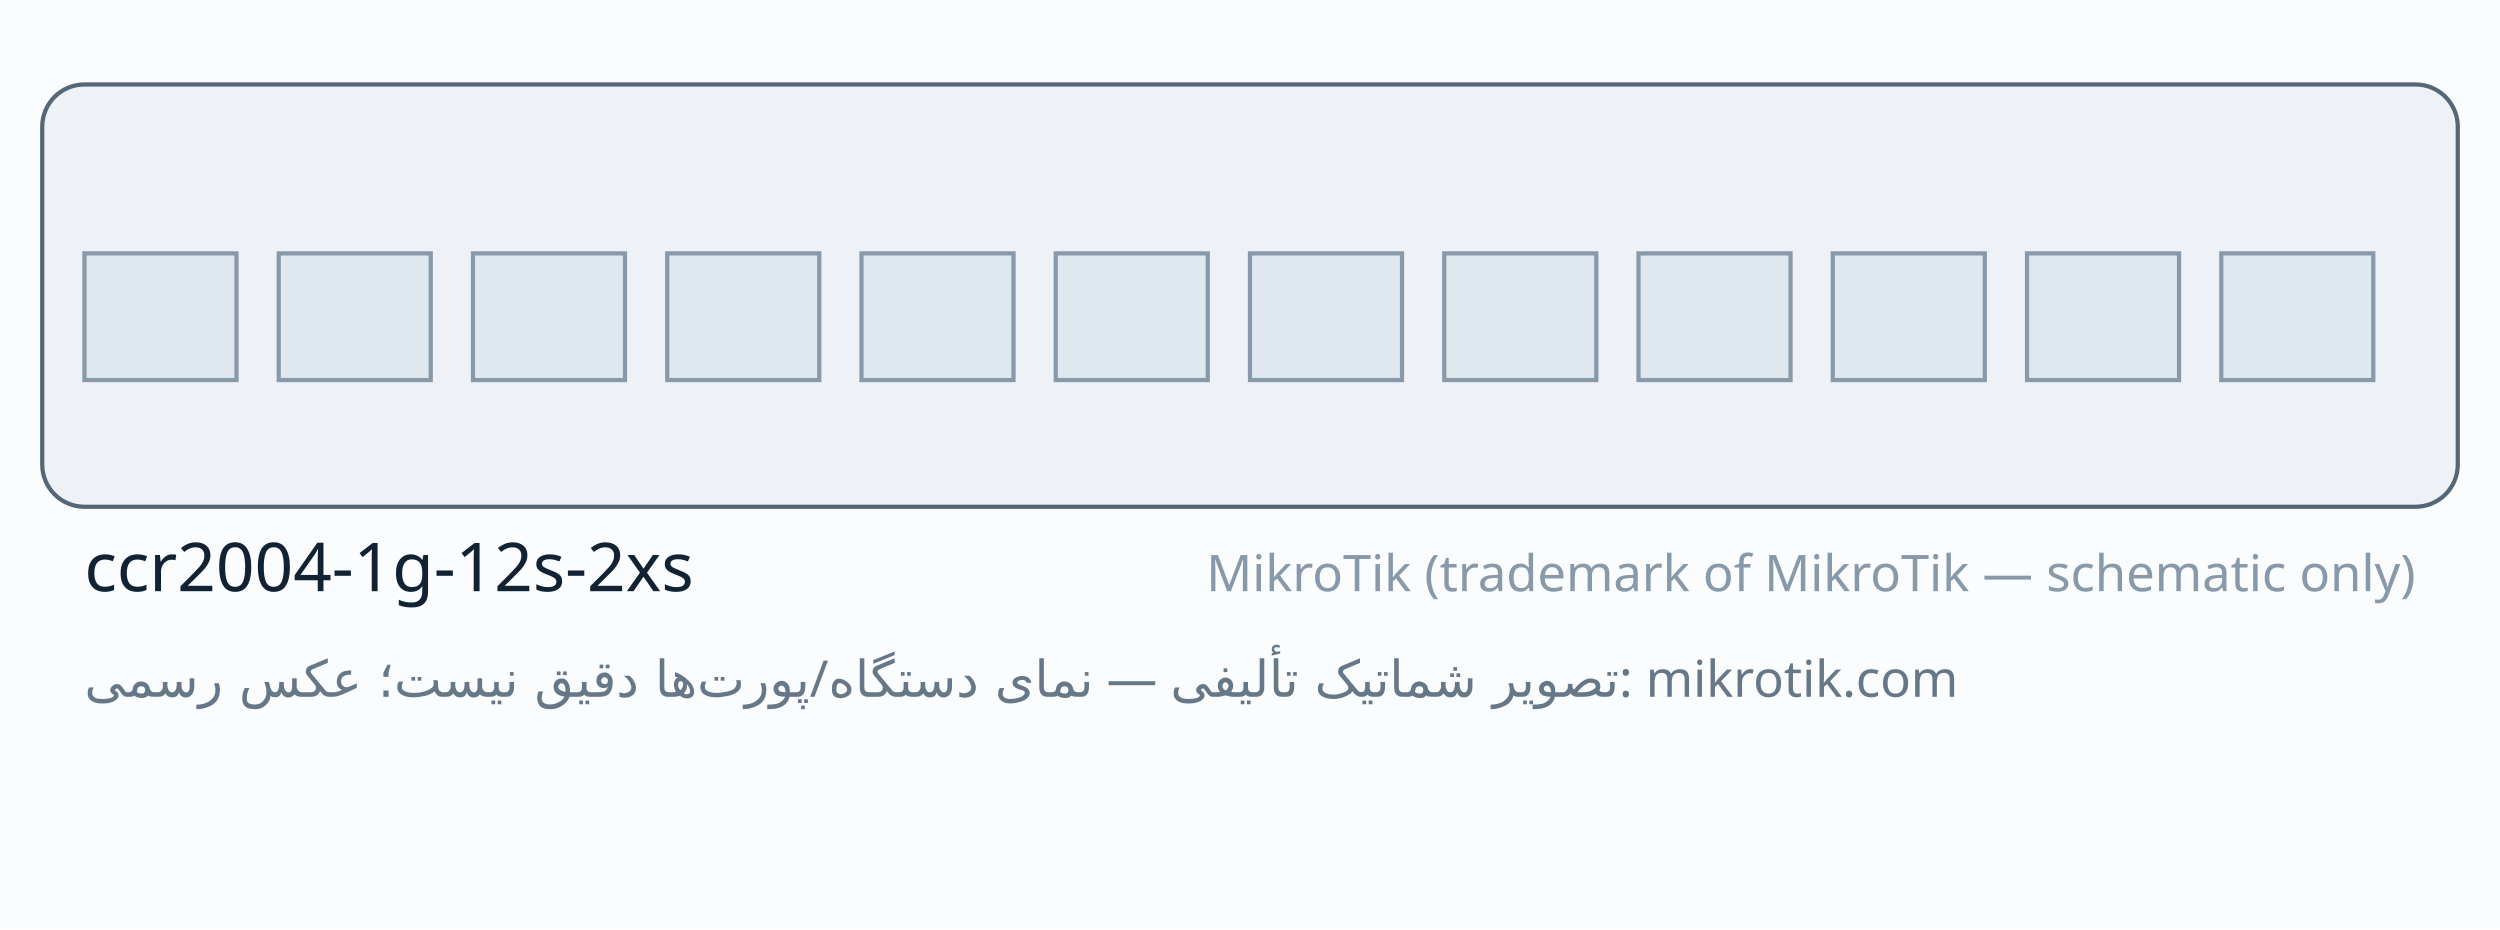
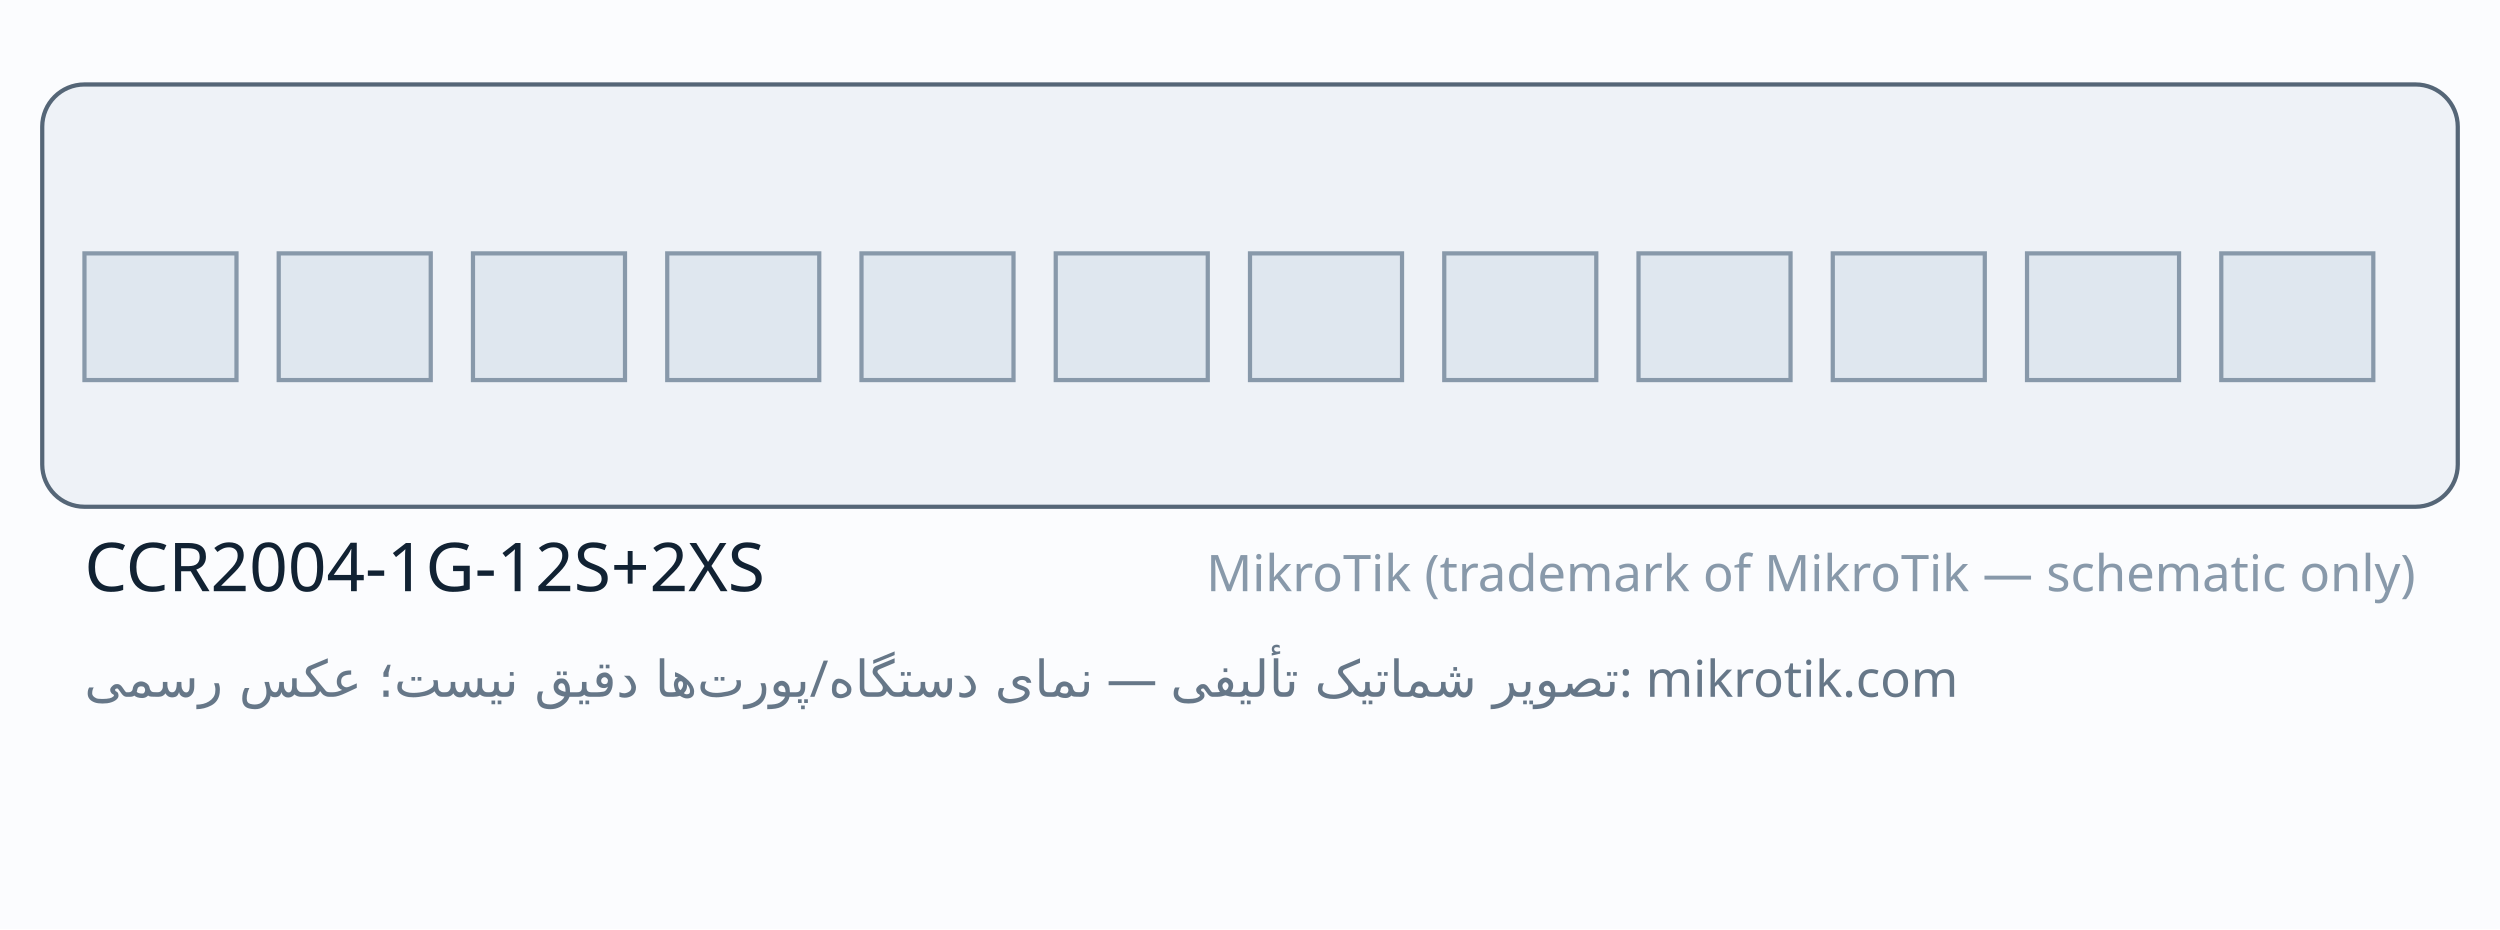
<svg xmlns="http://www.w3.org/2000/svg" viewBox="0 0 592 220" font-family="Tahoma,sans-serif">
  <rect width="592" height="220" fill="#fbfcfe" />
  <rect x="10" y="20" width="572" height="100" rx="10" fill="#eef2f7" stroke="#567" />
  <rect x="20" y="60" width="36" height="30" fill="#dfe7ef" stroke="#89a" />
  <rect x="66" y="60" width="36" height="30" fill="#dfe7ef" stroke="#89a" />
  <rect x="112" y="60" width="36" height="30" fill="#dfe7ef" stroke="#89a" />
  <rect x="158" y="60" width="36" height="30" fill="#dfe7ef" stroke="#89a" />
  <rect x="204" y="60" width="36" height="30" fill="#dfe7ef" stroke="#89a" />
  <rect x="250" y="60" width="36" height="30" fill="#dfe7ef" stroke="#89a" />
  <rect x="296" y="60" width="36" height="30" fill="#dfe7ef" stroke="#89a" />
  <rect x="342" y="60" width="36" height="30" fill="#dfe7ef" stroke="#89a" />
  <rect x="388" y="60" width="36" height="30" fill="#dfe7ef" stroke="#89a" />
  <rect x="434" y="60" width="36" height="30" fill="#dfe7ef" stroke="#89a" />
  <rect x="480" y="60" width="36" height="30" fill="#dfe7ef" stroke="#89a" />
  <rect x="526" y="60" width="36" height="30" fill="#dfe7ef" stroke="#89a" />
-   <text x="20" y="140" font-size="16" fill="#123">ccr2004-1g-12s-2xs</text>
+   <text x="20" y="140" font-size="16" fill="#123">CCR2004-1G-12S+2XS</text>
  <text x="20" y="165" font-size="12" fill="#678">تصویر شماتیک تألیفی — نمای دستگاه/پورت‌ها دقیق نیست؛ عکس رسمی: mikrotik.com</text>
  <text x="572" y="140" text-anchor="end" font-size="12" fill="#89a">MikroTik (trademark of MikroTik — schematic only)</text>
</svg>
